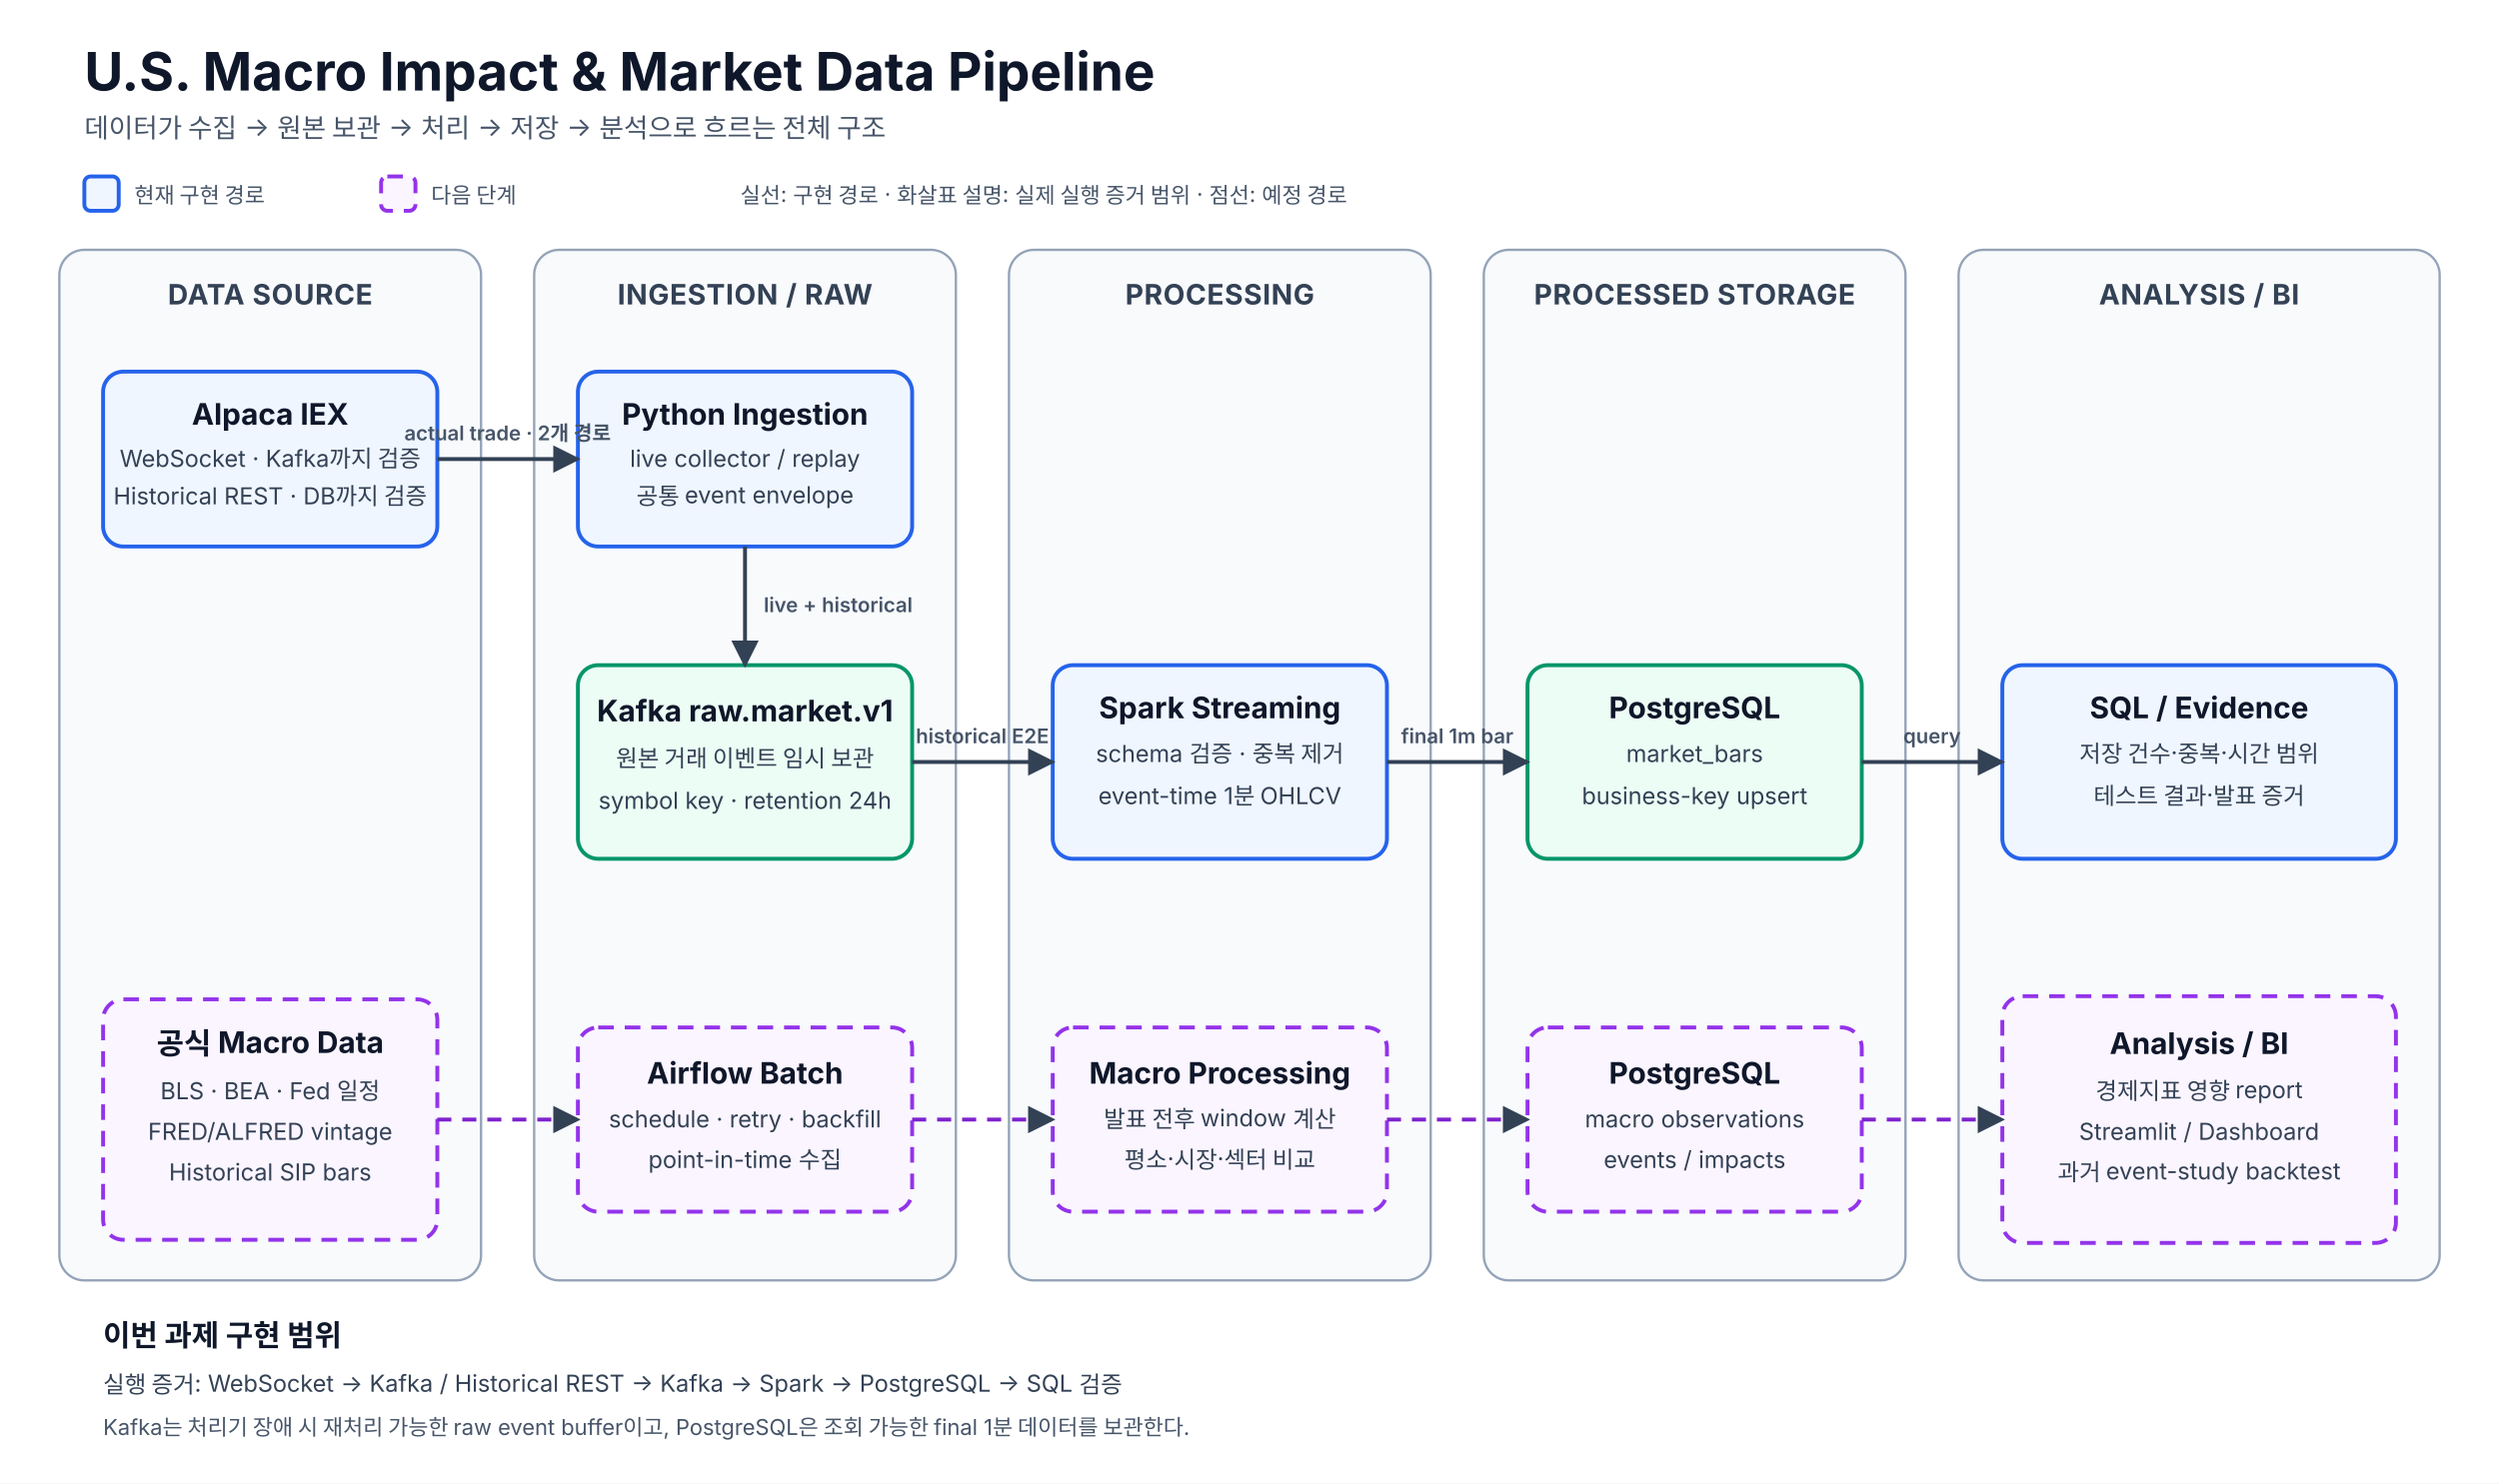
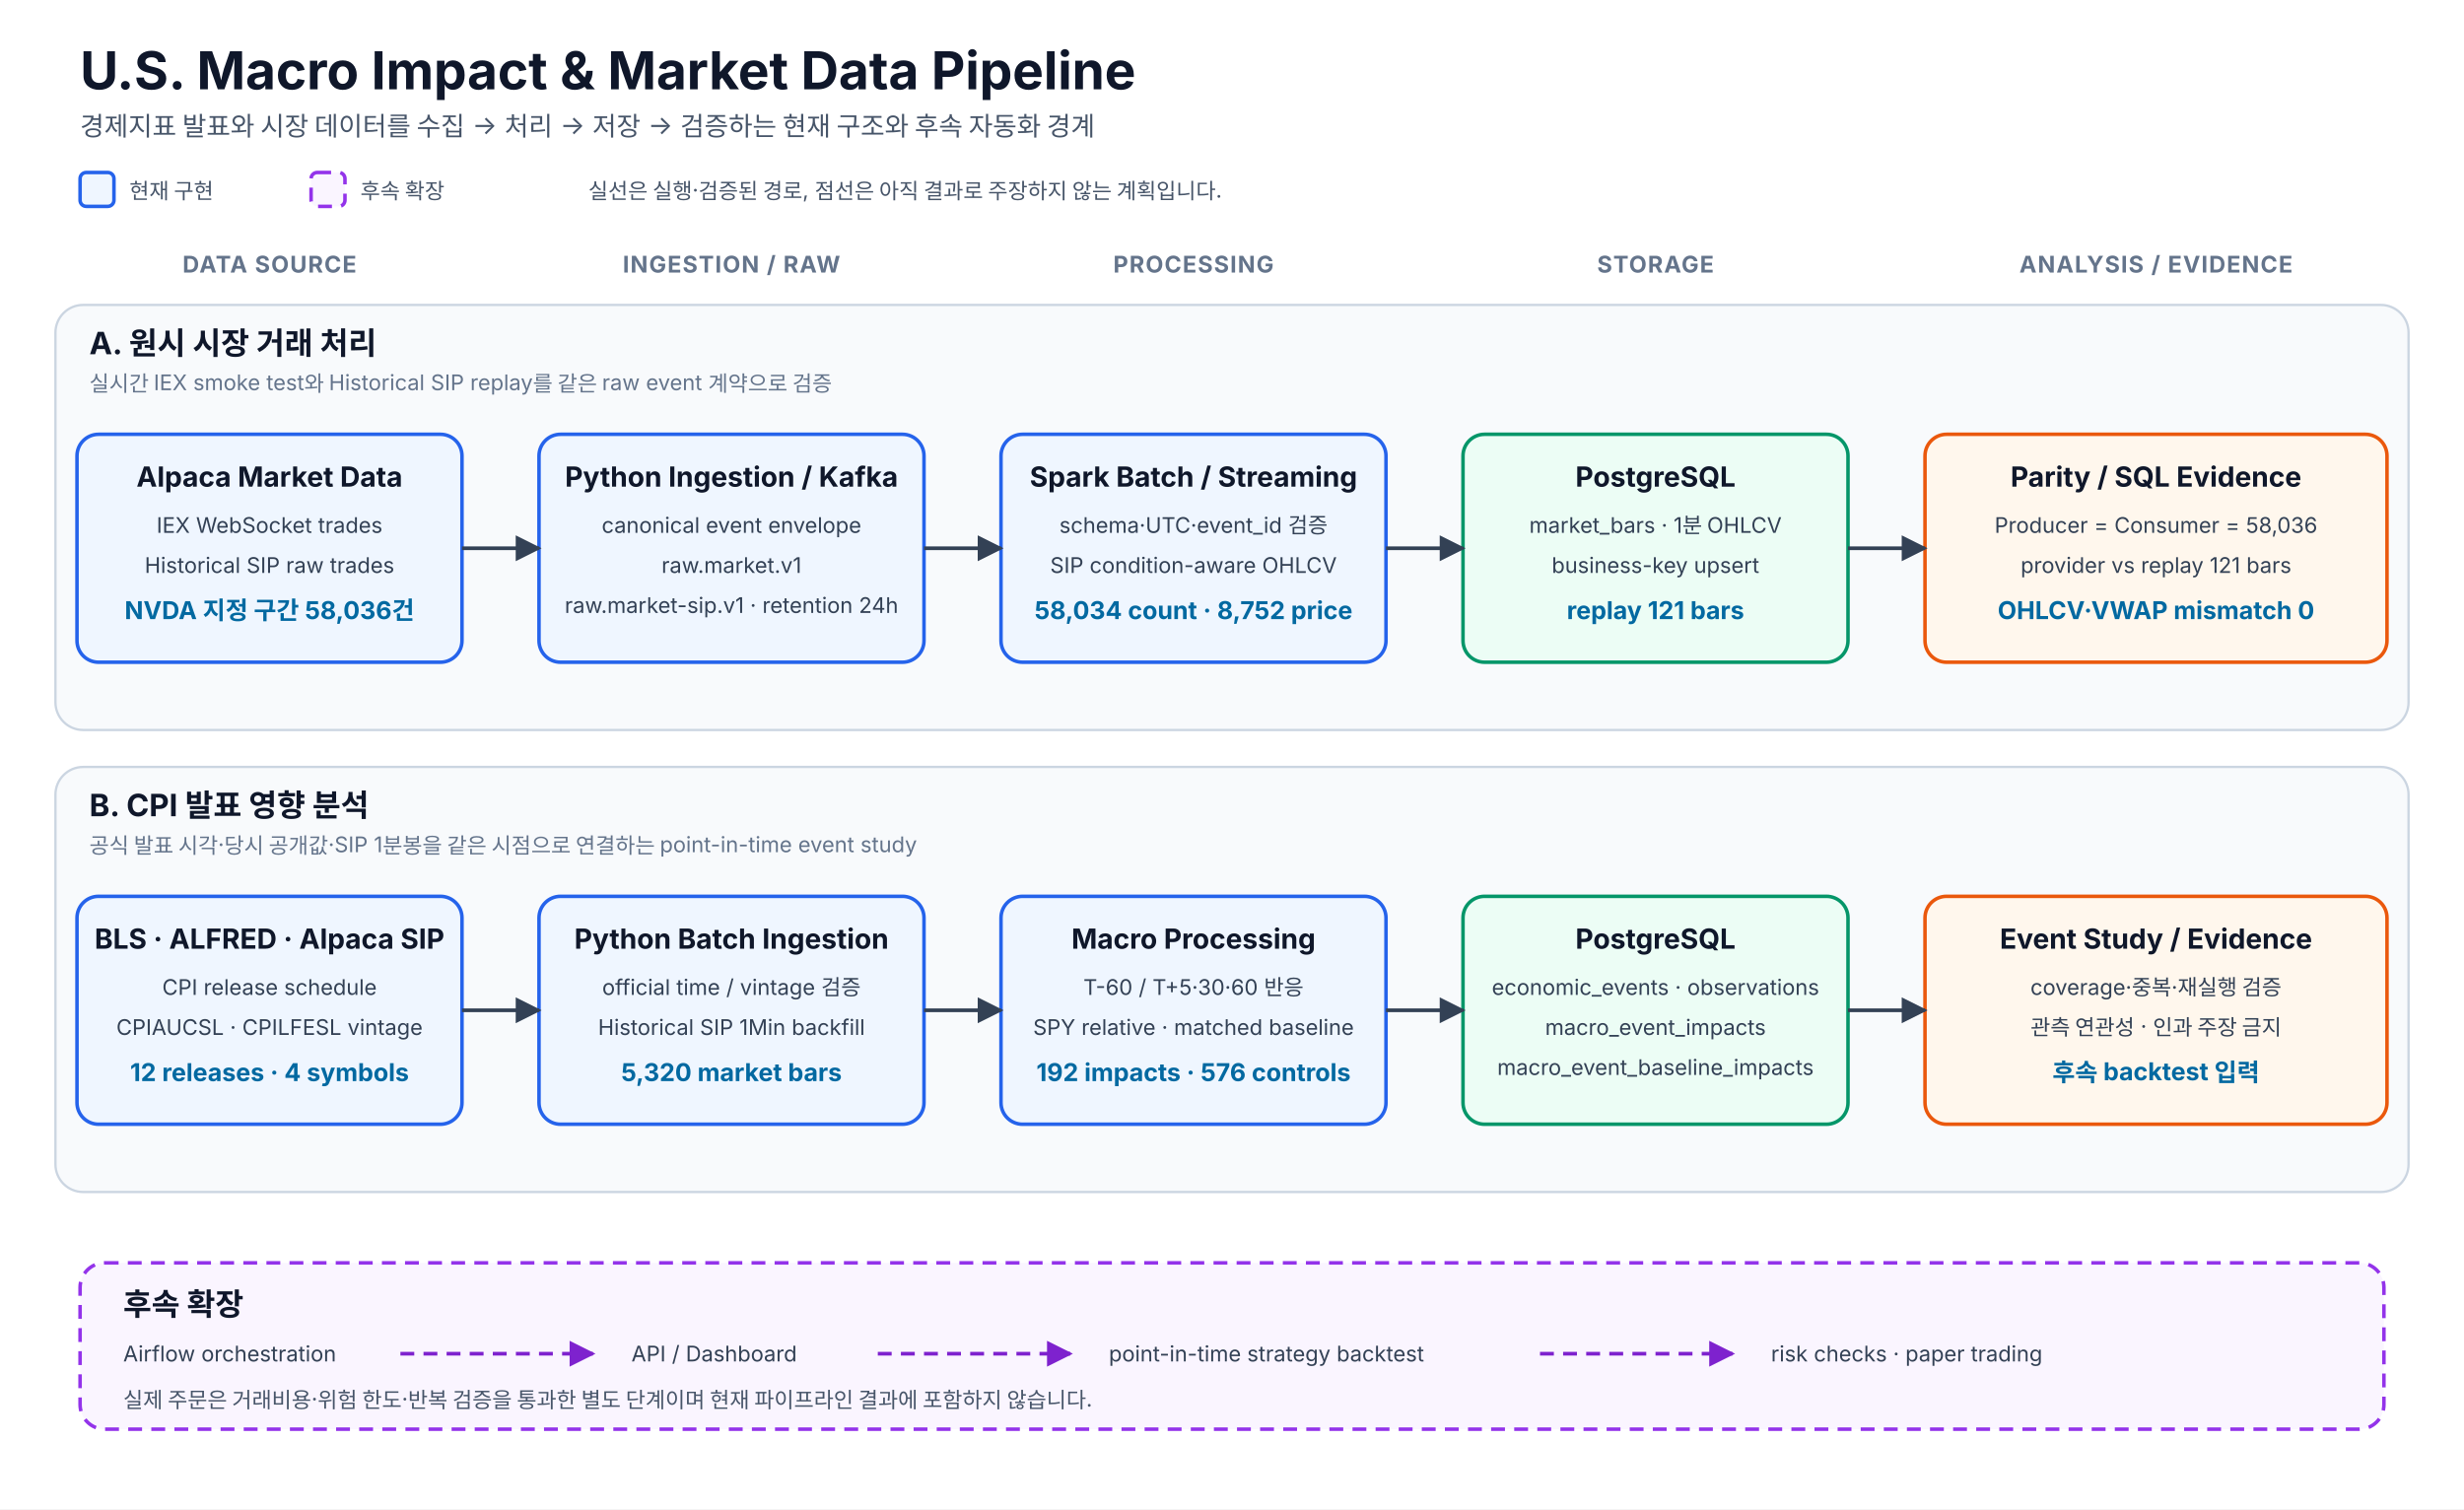
- <svg xmlns="http://www.w3.org/2000/svg" width="1600" height="950" viewBox="0 0 1600 950" role="img" aria-labelledby="title desc">
+ <svg xmlns="http://www.w3.org/2000/svg" width="1600" height="980" viewBox="0 0 1600 980" role="img" aria-labelledby="title desc">
  <defs>
    <marker id="arrow" viewBox="0 0 10 10" refX="9" refY="5" markerWidth="7" markerHeight="7" orient="auto-start-reverse">
-       <path d="M 0 0 L 10 5 L 0 10 z" fill="#334155" />
+       <path d="M0 0 L10 5 L0 10 z" fill="#334155" />
+     </marker>
+     <marker id="planned-arrow" viewBox="0 0 10 10" refX="9" refY="5" markerWidth="7" markerHeight="7" orient="auto-start-reverse">
+       <path d="M0 0 L10 5 L0 10 z" fill="#7e22ce" />
    </marker>
    <style>
      .title { font: 700 34px -apple-system, BlinkMacSystemFont, "Apple SD Gothic Neo", sans-serif; fill: #0f172a; }
      .subtitle { font: 400 17px -apple-system, BlinkMacSystemFont, "Apple SD Gothic Neo", sans-serif; fill: #475569; }
-       .lane { font: 700 18px -apple-system, BlinkMacSystemFont, "Apple SD Gothic Neo", sans-serif; fill: #334155; letter-spacing: .4px; }
-       .box-title { font: 700 19px -apple-system, BlinkMacSystemFont, "Apple SD Gothic Neo", sans-serif; fill: #0f172a; }
-       .box-copy { font: 400 15px -apple-system, BlinkMacSystemFont, "Apple SD Gothic Neo", sans-serif; fill: #334155; }
-       .edge-copy { font: 600 13px -apple-system, BlinkMacSystemFont, "Apple SD Gothic Neo", sans-serif; fill: #475569; }
+       .column { font: 700 15px -apple-system, BlinkMacSystemFont, "Apple SD Gothic Neo", sans-serif; fill: #64748b; letter-spacing: .7px; }
+       .lane-title { font: 700 20px -apple-system, BlinkMacSystemFont, "Apple SD Gothic Neo", sans-serif; fill: #0f172a; }
+       .lane-copy { font: 400 14px -apple-system, BlinkMacSystemFont, "Apple SD Gothic Neo", sans-serif; fill: #64748b; }
+       .box-title { font: 700 18px -apple-system, BlinkMacSystemFont, "Apple SD Gothic Neo", sans-serif; fill: #0f172a; }
+       .box-copy { font: 400 14px -apple-system, BlinkMacSystemFont, "Apple SD Gothic Neo", sans-serif; fill: #334155; }
+       .metric { font: 700 16px -apple-system, BlinkMacSystemFont, "Apple SD Gothic Neo", sans-serif; fill: #0369a1; }
      .note { font: 400 14px -apple-system, BlinkMacSystemFont, "Apple SD Gothic Neo", sans-serif; fill: #475569; }
-       .implemented { fill: #eff6ff; stroke: #2563eb; stroke-width: 2.5; }
-       .stored { fill: #ecfdf5; stroke: #059669; stroke-width: 2.5; }
-       .planned { fill: #faf5ff; stroke: #9333ea; stroke-width: 2.5; stroke-dasharray: 10 7; }
-       .neutral { fill: #f8fafc; stroke: #94a3b8; stroke-width: 1.5; }
-       .flow { fill: none; stroke: #334155; stroke-width: 2.5; marker-end: url(#arrow); }
-       .planned-flow { fill: none; stroke: #7e22ce; stroke-width: 2.5; stroke-dasharray: 9 7; marker-end: url(#arrow); }
+       .current { fill: #eff6ff; stroke: #2563eb; stroke-width: 2.3; }
+       .stored { fill: #ecfdf5; stroke: #059669; stroke-width: 2.3; }
+       .result { fill: #fff7ed; stroke: #ea580c; stroke-width: 2.3; }
+       .planned { fill: #faf5ff; stroke: #9333ea; stroke-width: 2.3; stroke-dasharray: 9 6; }
+       .lane { fill: #f8fafc; stroke: #cbd5e1; stroke-width: 1.5; }
+       .flow { fill: none; stroke: #334155; stroke-width: 2.4; marker-end: url(#arrow); }
+       .planned-flow { fill: none; stroke: #7e22ce; stroke-width: 2.4; stroke-dasharray: 9 6; marker-end: url(#planned-arrow); }
    </style>
  </defs>
-   <rect width="1600" height="950" fill="#ffffff" />
-   <text x="54" y="58" class="title">U.S. Macro Impact &amp; Market Data Pipeline</text>
-   <text x="54" y="88" class="subtitle">데이터가 수집 → 원본 보관 → 처리 → 저장 → 분석으로 흐르는 전체 구조</text>
-   <g transform="translate(54 113)">
-     <rect x="0" y="0" width="22" height="22" rx="4" class="implemented" />
-     <text x="32" y="17" class="note">현재 구현 경로</text>
-     <rect x="190" y="0" width="22" height="22" rx="4" class="planned" />
-     <text x="222" y="17" class="note">다음 단계</text>
-     <text x="420" y="17" class="note">실선: 구현 경로 · 화살표 설명: 실제 실행 증거 범위 · 점선: 예정 경로</text>
+   <rect width="1600" height="980" fill="#ffffff" />
+   <text x="52" y="58" class="title">U.S. Macro Impact &amp; Market Data Pipeline</text>
+   <text x="52" y="88" class="subtitle">경제지표 발표와 시장 데이터를 수집 → 처리 → 저장 → 검증하는 현재 구조와 후속 자동화 경계</text>
+   <g transform="translate(52 112)">
+     <rect x="0" y="0" width="22" height="22" rx="4" class="current" />
+     <text x="32" y="17" class="note">현재 구현</text>
+     <rect x="150" y="0" width="22" height="22" rx="4" class="planned" />
+     <text x="182" y="17" class="note">후속 확장</text>
+     <text x="330" y="17" class="note">실선은 실행·검증된 경로, 점선은 아직 결과로 주장하지 않는 계획입니다.</text>
  </g>
  <g>
-     <rect x="38" y="160" width="270" height="660" rx="16" class="neutral" />
-     <rect x="342" y="160" width="270" height="660" rx="16" class="neutral" />
-     <rect x="646" y="160" width="270" height="660" rx="16" class="neutral" />
-     <rect x="950" y="160" width="270" height="660" rx="16" class="neutral" />
-     <rect x="1254" y="160" width="308" height="660" rx="16" class="neutral" />
-     <text x="173" y="195" text-anchor="middle" class="lane">DATA SOURCE</text>
-     <text x="477" y="195" text-anchor="middle" class="lane">INGESTION / RAW</text>
-     <text x="781" y="195" text-anchor="middle" class="lane">PROCESSING</text>
-     <text x="1085" y="195" text-anchor="middle" class="lane">PROCESSED STORAGE</text>
-     <text x="1408" y="195" text-anchor="middle" class="lane">ANALYSIS / BI</text>
+     <text x="175" y="177" text-anchor="middle" class="column">DATA SOURCE</text>
+     <text x="475" y="177" text-anchor="middle" class="column">INGESTION / RAW</text>
+     <text x="775" y="177" text-anchor="middle" class="column">PROCESSING</text>
+     <text x="1075" y="177" text-anchor="middle" class="column">STORAGE</text>
+     <text x="1400" y="177" text-anchor="middle" class="column">ANALYSIS / EVIDENCE</text>
  </g>
+   <rect x="36" y="198" width="1528" height="276" rx="18" class="lane" />
+   <text x="58" y="230" class="lane-title">A. 원시 시장 거래 처리</text>
+   <text x="58" y="254" class="lane-copy">실시간 IEX smoke test와 Historical SIP replay를 같은 raw event 계약으로 검증</text>
  <g>
-     <rect x="66" y="238" width="214" height="112" rx="13" class="implemented" />
-     <text x="173" y="272" text-anchor="middle" class="box-title">Alpaca IEX</text>
-     <text x="173" y="299" text-anchor="middle" class="box-copy">WebSocket · Kafka까지 검증</text>
-     <text x="173" y="323" text-anchor="middle" class="box-copy">Historical REST · DB까지 검증</text>
-     <rect x="370" y="238" width="214" height="112" rx="13" class="implemented" />
-     <text x="477" y="272" text-anchor="middle" class="box-title">Python Ingestion</text>
-     <text x="477" y="299" text-anchor="middle" class="box-copy">live collector / replay</text>
-     <text x="477" y="323" text-anchor="middle" class="box-copy">공통 event envelope</text>
-     <rect x="370" y="426" width="214" height="124" rx="13" class="stored" />
-     <text x="477" y="462" text-anchor="middle" class="box-title">Kafka raw.market.v1</text>
-     <text x="477" y="491" text-anchor="middle" class="box-copy">원본 거래 이벤트 임시 보관</text>
-     <text x="477" y="518" text-anchor="middle" class="box-copy">symbol key · retention 24h</text>
-     <rect x="674" y="426" width="214" height="124" rx="13" class="implemented" />
-     <text x="781" y="460" text-anchor="middle" class="box-title">Spark Streaming</text>
-     <text x="781" y="488" text-anchor="middle" class="box-copy">schema 검증 · 중복 제거</text>
-     <text x="781" y="515" text-anchor="middle" class="box-copy">event-time 1분 OHLCV</text>
-     <rect x="978" y="426" width="214" height="124" rx="13" class="stored" />
-     <text x="1085" y="460" text-anchor="middle" class="box-title">PostgreSQL</text>
-     <text x="1085" y="488" text-anchor="middle" class="box-copy">market_bars</text>
-     <text x="1085" y="515" text-anchor="middle" class="box-copy">business-key upsert</text>
-     <rect x="1282" y="426" width="252" height="124" rx="13" class="implemented" />
-     <text x="1408" y="460" text-anchor="middle" class="box-title">SQL / Evidence</text>
-     <text x="1408" y="488" text-anchor="middle" class="box-copy">저장 건수·중복·시간 범위</text>
-     <text x="1408" y="515" text-anchor="middle" class="box-copy">테스트 결과·발표 증거</text>
+     <rect x="50" y="282" width="250" height="148" rx="14" class="current" />
+     <text x="175" y="316" text-anchor="middle" class="box-title">Alpaca Market Data</text>
+     <text x="175" y="346" text-anchor="middle" class="box-copy">IEX WebSocket trades</text>
+     <text x="175" y="372" text-anchor="middle" class="box-copy">Historical SIP raw trades</text>
+     <text x="175" y="402" text-anchor="middle" class="metric">NVDA 지정 구간 58,036건</text>
+     <rect x="350" y="282" width="250" height="148" rx="14" class="current" />
+     <text x="475" y="316" text-anchor="middle" class="box-title">Python Ingestion / Kafka</text>
+     <text x="475" y="346" text-anchor="middle" class="box-copy">canonical event envelope</text>
+     <text x="475" y="372" text-anchor="middle" class="box-copy">raw.market.v1</text>
+     <text x="475" y="398" text-anchor="middle" class="box-copy">raw.market-sip.v1 · retention 24h</text>
+     <rect x="650" y="282" width="250" height="148" rx="14" class="current" />
+     <text x="775" y="316" text-anchor="middle" class="box-title">Spark Batch / Streaming</text>
+     <text x="775" y="346" text-anchor="middle" class="box-copy">schema·UTC·event_id 검증</text>
+     <text x="775" y="372" text-anchor="middle" class="box-copy">SIP condition-aware OHLCV</text>
+     <text x="775" y="402" text-anchor="middle" class="metric">58,034 count · 8,752 price</text>
+     <rect x="950" y="282" width="250" height="148" rx="14" class="stored" />
+     <text x="1075" y="316" text-anchor="middle" class="box-title">PostgreSQL</text>
+     <text x="1075" y="346" text-anchor="middle" class="box-copy">market_bars · 1분 OHLCV</text>
+     <text x="1075" y="372" text-anchor="middle" class="box-copy">business-key upsert</text>
+     <text x="1075" y="402" text-anchor="middle" class="metric">replay 121 bars</text>
+     <rect x="1250" y="282" width="300" height="148" rx="14" class="result" />
+     <text x="1400" y="316" text-anchor="middle" class="box-title">Parity / SQL Evidence</text>
+     <text x="1400" y="346" text-anchor="middle" class="box-copy">Producer = Consumer = 58,036</text>
+     <text x="1400" y="372" text-anchor="middle" class="box-copy">provider vs replay 121 bars</text>
+     <text x="1400" y="402" text-anchor="middle" class="metric">OHLCV·VWAP mismatch 0</text>
  </g>
-   <path d="M280 294 H370" class="flow" />
-   <text x="325" y="282" text-anchor="middle" class="edge-copy">actual trade · 2개 경로</text>
-   <path d="M477 350 V426" class="flow" />
-   <text x="489" y="392" class="edge-copy">live + historical</text>
-   <path d="M584 488 H674" class="flow" />
-   <text x="629" y="476" text-anchor="middle" class="edge-copy">historical E2E</text>
-   <path d="M888 488 H978" class="flow" />
-   <text x="933" y="476" text-anchor="middle" class="edge-copy">final 1m bar</text>
-   <path d="M1192 488 H1282" class="flow" />
-   <text x="1237" y="476" text-anchor="middle" class="edge-copy">query</text>
+   <path d="M300 356 H350" class="flow" />
+   <path d="M600 356 H650" class="flow" />
+   <path d="M900 356 H950" class="flow" />
+   <path d="M1200 356 H1250" class="flow" />
+   <rect x="36" y="498" width="1528" height="276" rx="18" class="lane" />
+   <text x="58" y="530" class="lane-title">B. CPI 발표 영향 분석</text>
+   <text x="58" y="554" class="lane-copy">공식 발표 시각·당시 공개값·SIP 1분봉을 같은 시점으로 연결하는 point-in-time event study</text>
  <g>
-     <rect x="66" y="640" width="214" height="154" rx="13" class="planned" />
-     <text x="173" y="675" text-anchor="middle" class="box-title">공식 Macro Data</text>
-     <text x="173" y="704" text-anchor="middle" class="box-copy">BLS · BEA · Fed 일정</text>
-     <text x="173" y="730" text-anchor="middle" class="box-copy">FRED/ALFRED vintage</text>
-     <text x="173" y="756" text-anchor="middle" class="box-copy">Historical SIP bars</text>
-     <rect x="370" y="658" width="214" height="118" rx="13" class="planned" />
-     <text x="477" y="694" text-anchor="middle" class="box-title">Airflow Batch</text>
-     <text x="477" y="722" text-anchor="middle" class="box-copy">schedule · retry · backfill</text>
-     <text x="477" y="748" text-anchor="middle" class="box-copy">point-in-time 수집</text>
-     <rect x="674" y="658" width="214" height="118" rx="13" class="planned" />
-     <text x="781" y="694" text-anchor="middle" class="box-title">Macro Processing</text>
-     <text x="781" y="722" text-anchor="middle" class="box-copy">발표 전후 window 계산</text>
-     <text x="781" y="748" text-anchor="middle" class="box-copy">평소·시장·섹터 비교</text>
-     <rect x="978" y="658" width="214" height="118" rx="13" class="planned" />
-     <text x="1085" y="694" text-anchor="middle" class="box-title">PostgreSQL</text>
-     <text x="1085" y="722" text-anchor="middle" class="box-copy">macro observations</text>
-     <text x="1085" y="748" text-anchor="middle" class="box-copy">events / impacts</text>
-     <rect x="1282" y="638" width="252" height="158" rx="13" class="planned" />
-     <text x="1408" y="675" text-anchor="middle" class="box-title">Analysis / BI</text>
-     <text x="1408" y="704" text-anchor="middle" class="box-copy">경제지표 영향 report</text>
-     <text x="1408" y="730" text-anchor="middle" class="box-copy">Streamlit / Dashboard</text>
-     <text x="1408" y="756" text-anchor="middle" class="box-copy">과거 event-study backtest</text>
+     <rect x="50" y="582" width="250" height="148" rx="14" class="current" />
+     <text x="175" y="616" text-anchor="middle" class="box-title">BLS · ALFRED · Alpaca SIP</text>
+     <text x="175" y="646" text-anchor="middle" class="box-copy">CPI release schedule</text>
+     <text x="175" y="672" text-anchor="middle" class="box-copy">CPIAUCSL · CPILFESL vintage</text>
+     <text x="175" y="702" text-anchor="middle" class="metric">12 releases · 4 symbols</text>
+     <rect x="350" y="582" width="250" height="148" rx="14" class="current" />
+     <text x="475" y="616" text-anchor="middle" class="box-title">Python Batch Ingestion</text>
+     <text x="475" y="646" text-anchor="middle" class="box-copy">official time / vintage 검증</text>
+     <text x="475" y="672" text-anchor="middle" class="box-copy">Historical SIP 1Min backfill</text>
+     <text x="475" y="702" text-anchor="middle" class="metric">5,320 market bars</text>
+     <rect x="650" y="582" width="250" height="148" rx="14" class="current" />
+     <text x="775" y="616" text-anchor="middle" class="box-title">Macro Processing</text>
+     <text x="775" y="646" text-anchor="middle" class="box-copy">T-60 / T+5·30·60 반응</text>
+     <text x="775" y="672" text-anchor="middle" class="box-copy">SPY relative · matched baseline</text>
+     <text x="775" y="702" text-anchor="middle" class="metric">192 impacts · 576 controls</text>
+     <rect x="950" y="582" width="250" height="148" rx="14" class="stored" />
+     <text x="1075" y="616" text-anchor="middle" class="box-title">PostgreSQL</text>
+     <text x="1075" y="646" text-anchor="middle" class="box-copy">economic_events · observations</text>
+     <text x="1075" y="672" text-anchor="middle" class="box-copy">macro_event_impacts</text>
+     <text x="1075" y="698" text-anchor="middle" class="box-copy">macro_event_baseline_impacts</text>
+     <rect x="1250" y="582" width="300" height="148" rx="14" class="result" />
+     <text x="1400" y="616" text-anchor="middle" class="box-title">Event Study / Evidence</text>
+     <text x="1400" y="646" text-anchor="middle" class="box-copy">coverage·중복·재실행 검증</text>
+     <text x="1400" y="672" text-anchor="middle" class="box-copy">관측 연관성 · 인과 주장 금지</text>
+     <text x="1400" y="702" text-anchor="middle" class="metric">후속 backtest 입력</text>
  </g>
-   <path d="M280 717 H370" class="planned-flow" />
-   <path d="M584 717 H674" class="planned-flow" />
-   <path d="M888 717 H978" class="planned-flow" />
-   <path d="M1192 717 H1282" class="planned-flow" />
-   <g transform="translate(66 862)">
-     <text x="0" y="0" class="box-title">이번 과제 구현 범위</text>
-     <text x="0" y="30" class="box-copy">실행 증거: WebSocket → Kafka / Historical REST → Kafka → Spark → PostgreSQL → SQL 검증</text>
-     <text x="0" y="57" class="note">Kafka는 처리기 장애 시 재처리 가능한 raw event buffer이고, PostgreSQL은 조회 가능한 final 1분 데이터를 보관한다.</text>
-   </g>
+   <path d="M300 656 H350" class="flow" />
+   <path d="M600 656 H650" class="flow" />
+   <path d="M900 656 H950" class="flow" />
+   <path d="M1200 656 H1250" class="flow" />
+   <rect x="52" y="820" width="1496" height="108" rx="16" class="planned" />
+   <text x="80" y="854" class="lane-title">후속 확장</text>
+   <text x="80" y="884" class="box-copy">Airflow orchestration</text>
+   <path d="M260 879 H385" class="planned-flow" />
+   <text x="410" y="884" class="box-copy">API / Dashboard</text>
+   <path d="M570 879 H695" class="planned-flow" />
+   <text x="720" y="884" class="box-copy">point-in-time strategy backtest</text>
+   <path d="M1000 879 H1125" class="planned-flow" />
+   <text x="1150" y="884" class="box-copy">risk checks · paper trading</text>
+   <text x="80" y="914" class="note">실제 주문은 거래비용·위험 한도·반복 검증을 통과한 별도 단계이며 현재 파이프라인 결과에 포함하지 않습니다.</text>
</svg>
